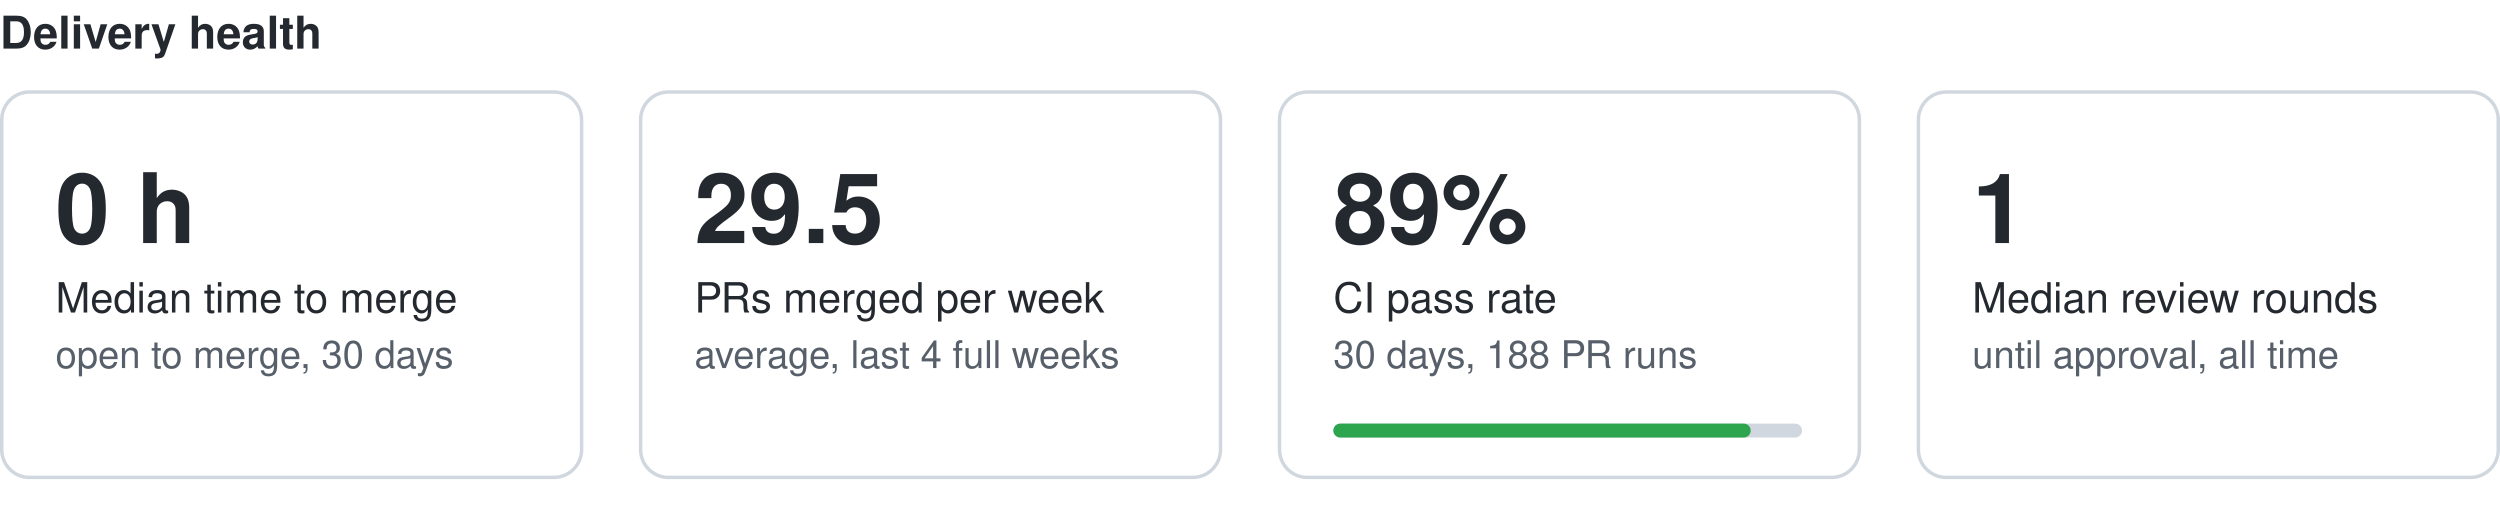
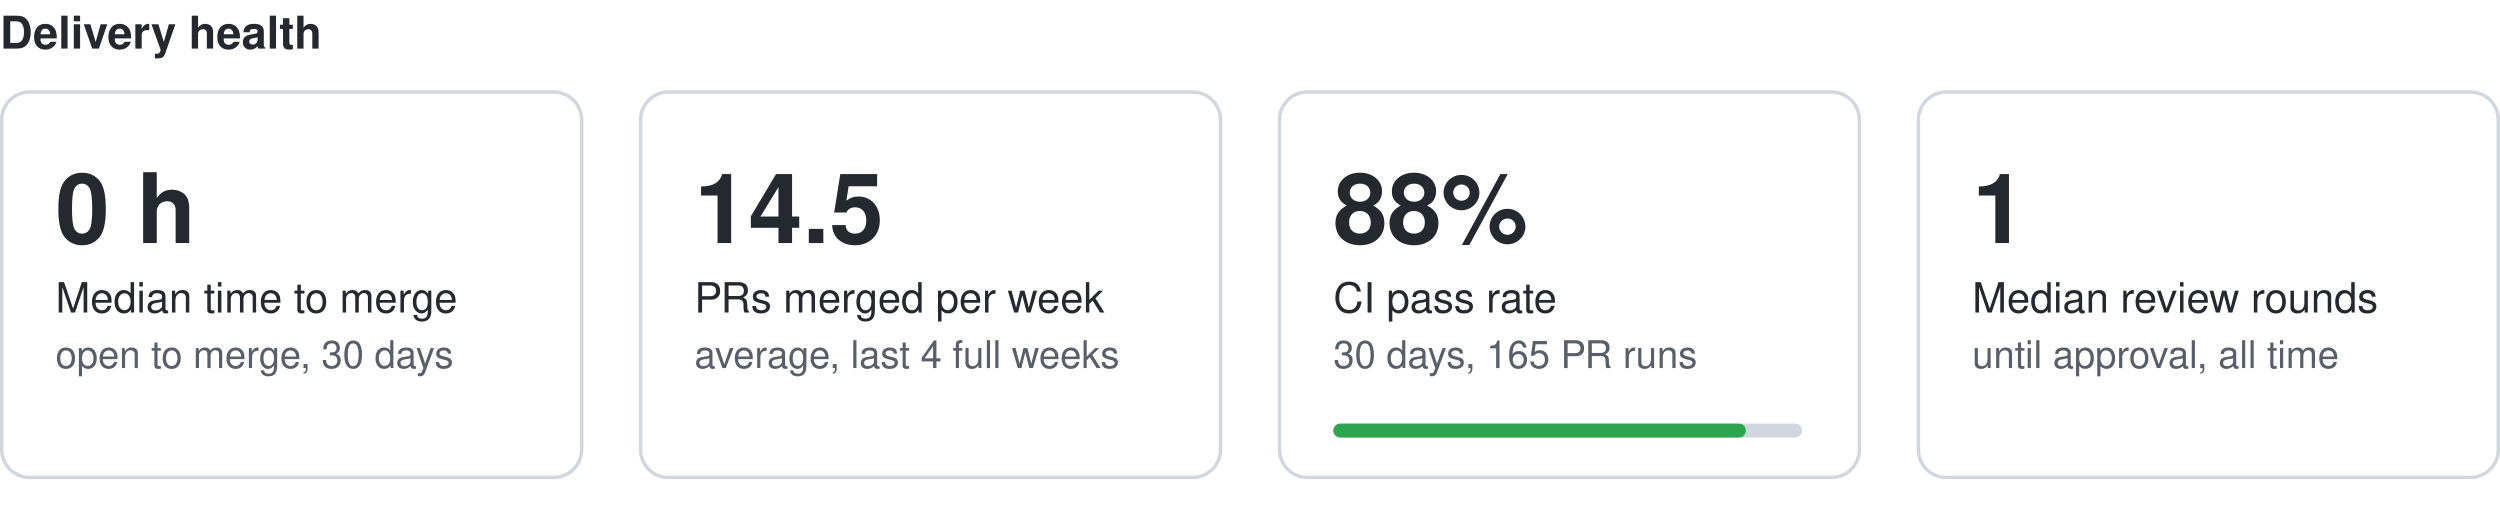
<svg xmlns="http://www.w3.org/2000/svg" width="720" height="150" viewBox="0 0 720 150" role="img" aria-label="Delivery health">
  <style>text{font:11px -apple-system,Segoe UI,Helvetica,Arial,sans-serif;fill:#57606a}.t{font-size:13px;font-weight:600;fill:#24292f}.v{font-size:28px;font-weight:600;fill:#24292f}.l{font-size:12px;fill:#24292f}.card{fill:none;stroke:#d0d7de}.tr{fill:#d0d7de}.bf{fill:#2da44e}@media (prefers-color-scheme:dark){text{fill:#8b949e}.t,.v,.l{fill:#e6edf3}.card{stroke:#30363d}.tr{fill:#30363d}.bf{fill:#3fb950}}</style>
  <text class="t" x="0" y="14">Delivery health</text>
  <g data-dh="mergetime">
    <rect class="card" x="0.5" y="26.5" width="167" height="111" rx="8" />
    <text class="v" x="16" y="70">0 h</text>
    <text class="l" x="16" y="90">Median time to merge</text>
    <text x="16" y="106">open to merge, 30 days</text>
  </g>
  <g data-dh="mergerate">
    <rect class="card" x="184.5" y="26.5" width="167" height="111" rx="8" />
-     <text class="v" x="200" y="70">29.5</text>
+     <text class="v" x="200" y="70">14.5</text>
    <text class="l" x="200" y="90">PRs merged per week</text>
    <text x="200" y="106">average, last 4 full weeks</text>
  </g>
  <g data-dh="passrate">
    <rect class="card" x="368.5" y="26.5" width="167" height="111" rx="8" />
-     <text class="v" x="384" y="70">89%</text>
+     <text class="v" x="384" y="70">88%</text>
    <text class="l" x="384" y="90">CI pass rate</text>
-     <text x="384" y="106">30 days, 188 PR runs</text>
+     <text x="384" y="106">30 days, 165 PR runs</text>
    <rect class="tr" x="384" y="122" width="135" height="4" rx="2" />
-     <rect class="bf" x="384" y="122" width="120.2" height="4" rx="2" />
+     <rect class="bf" x="384" y="122" width="118.8" height="4" rx="2" />
  </g>
  <g data-dh="rounds">
    <rect class="card" x="552.5" y="26.5" width="167" height="111" rx="8" />
    <text class="v" x="568" y="70">1</text>
    <text class="l" x="568" y="90">Median review rounds</text>
    <text x="568" y="106">until approval, all time</text>
  </g>
</svg>
